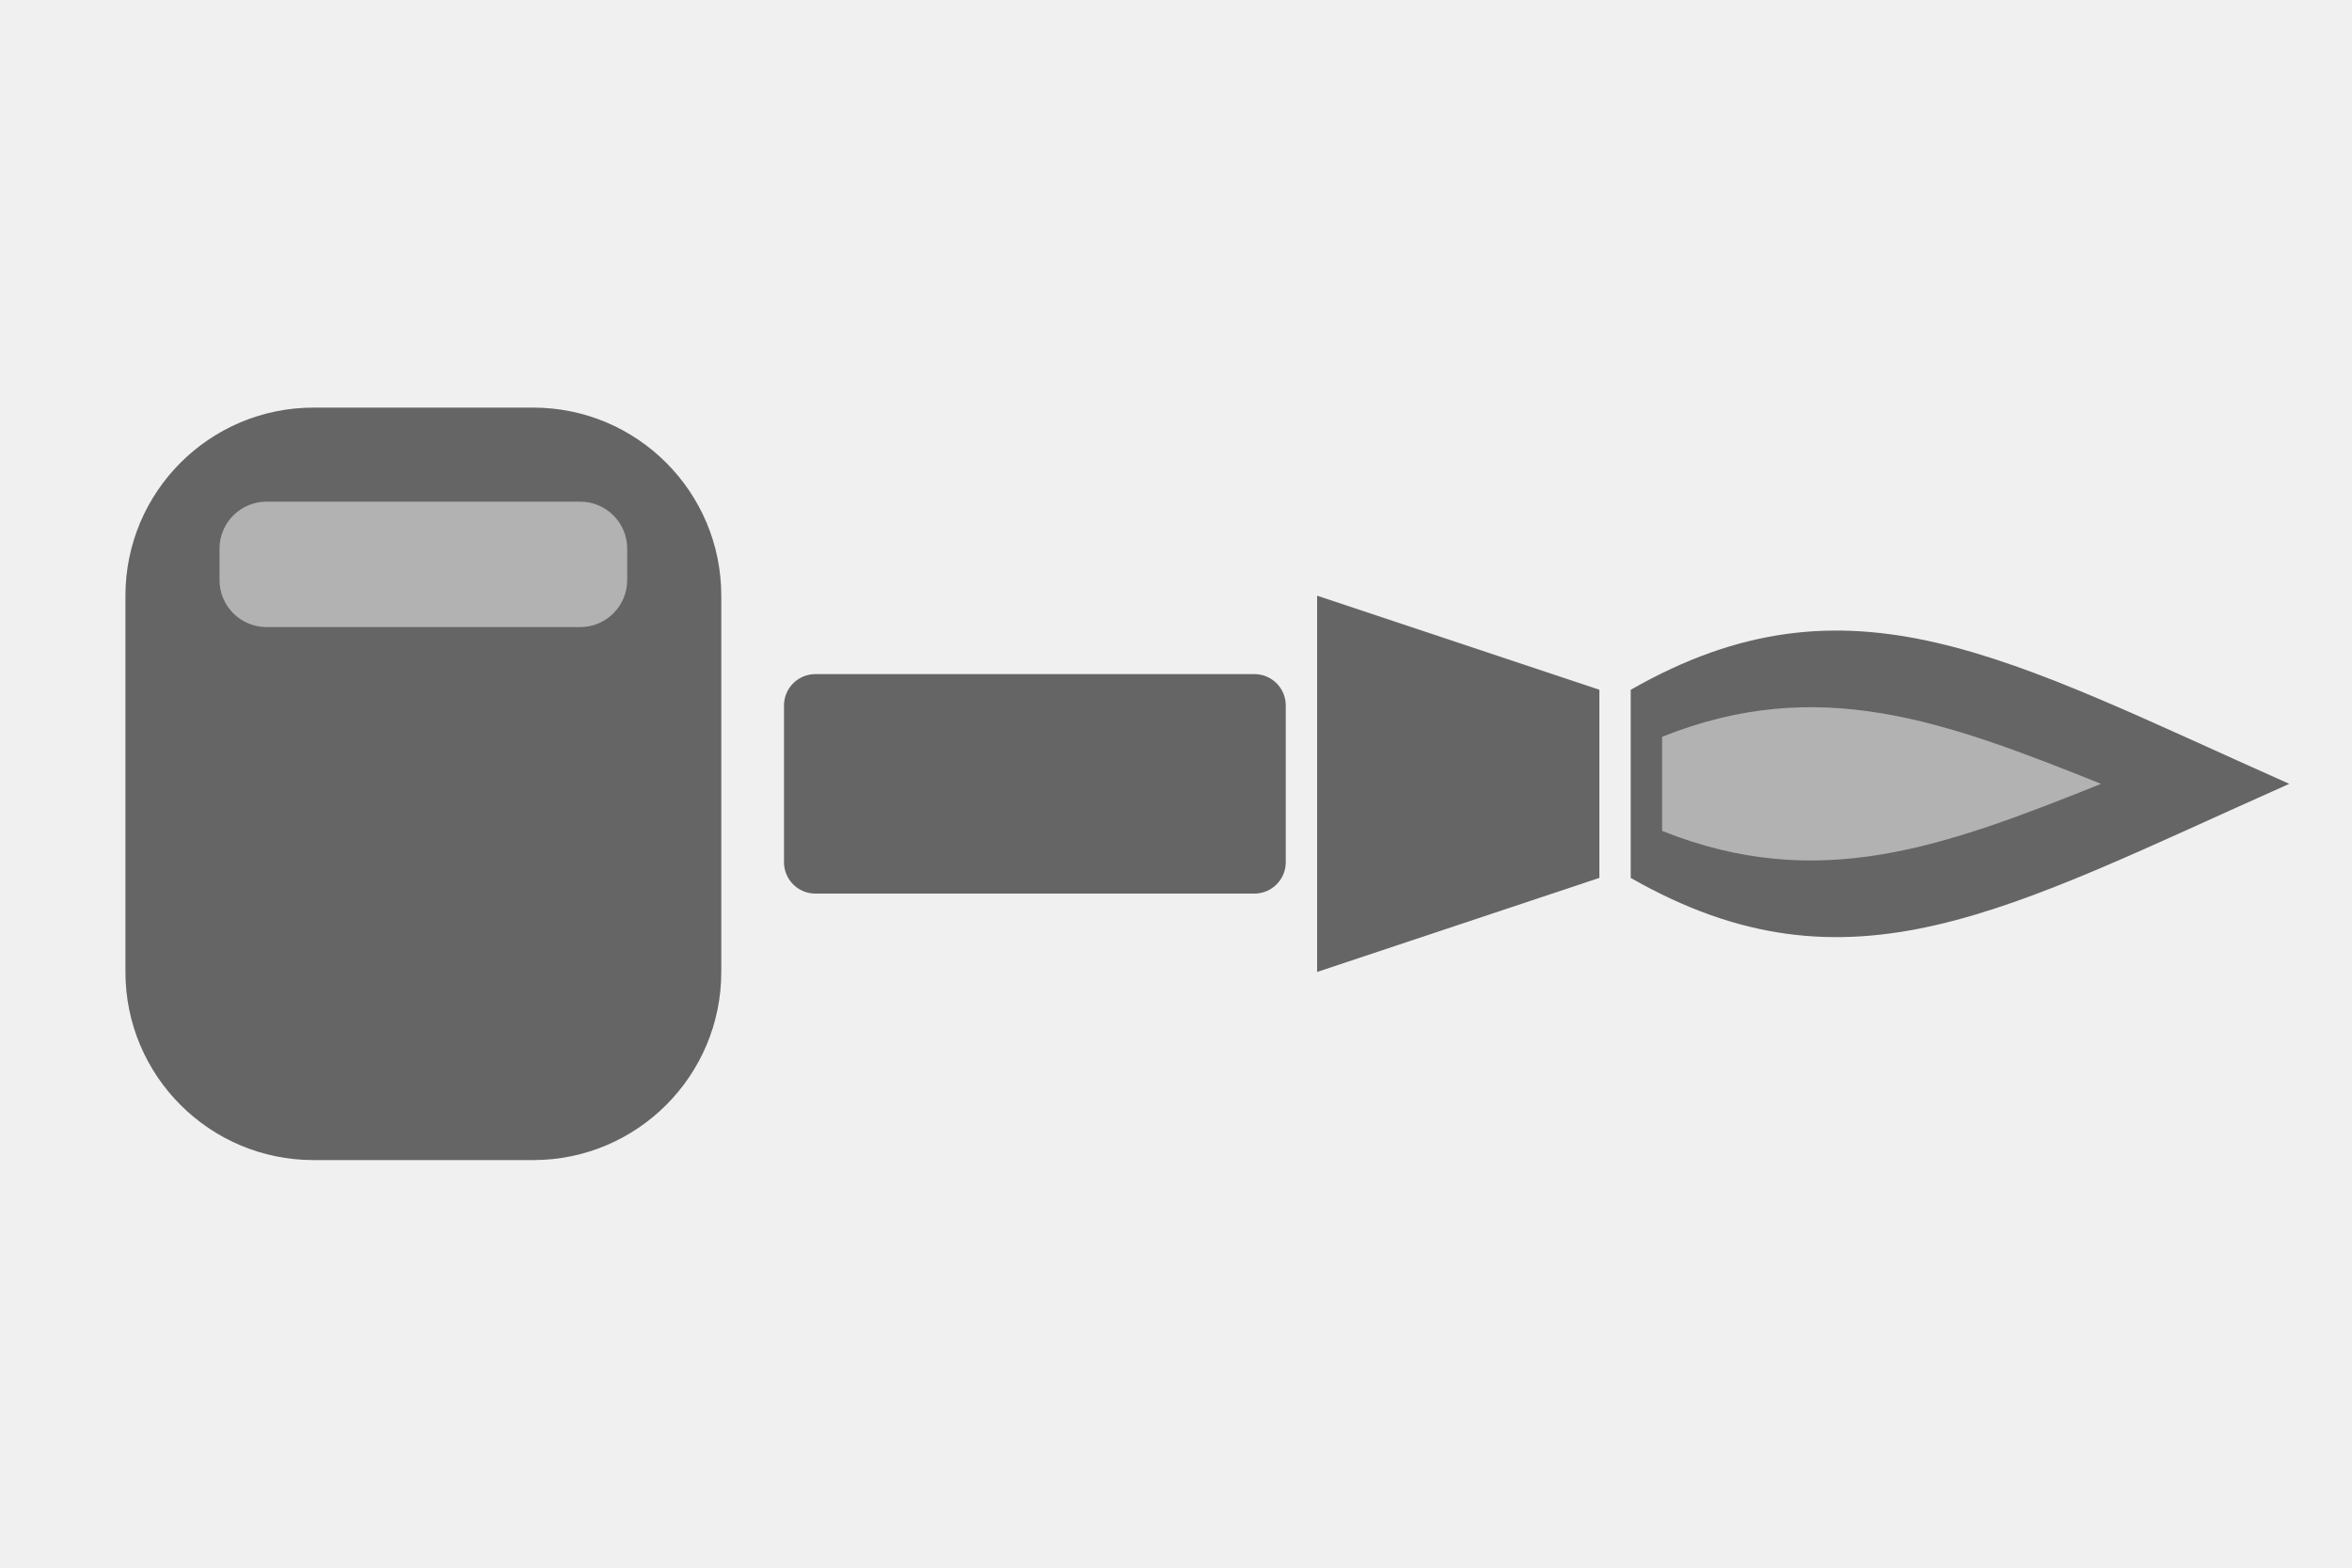
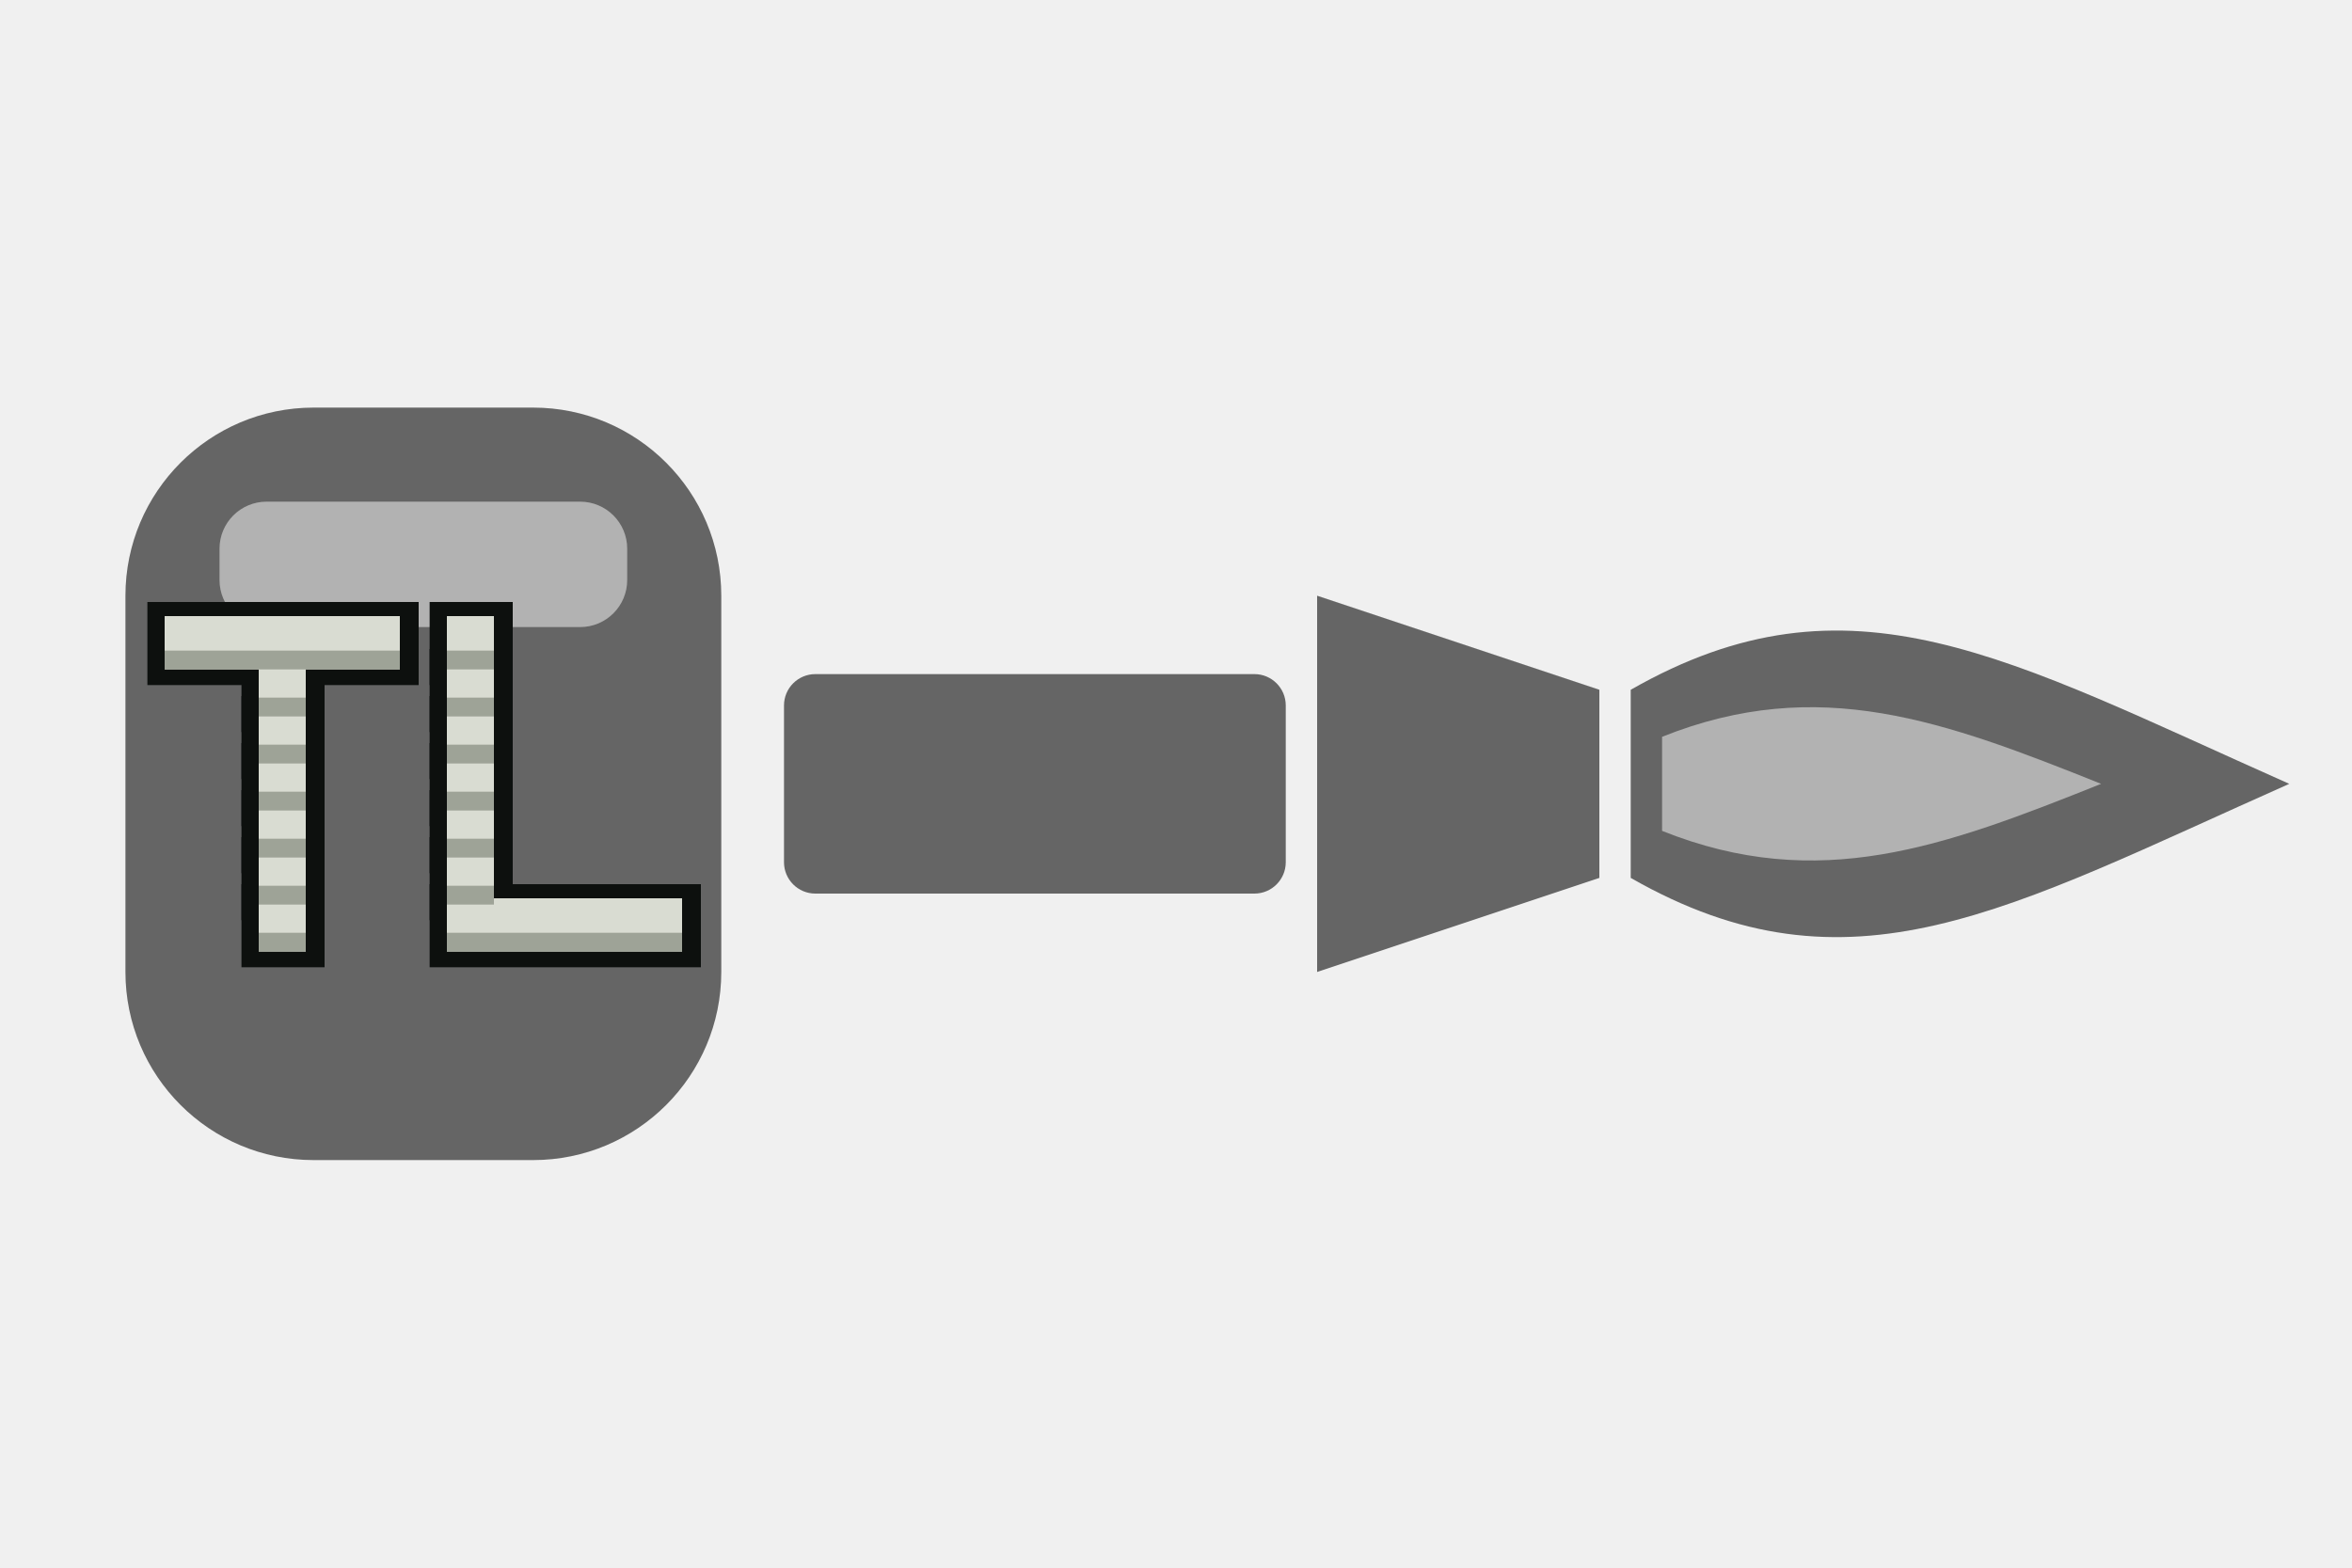
<svg xmlns="http://www.w3.org/2000/svg" viewBox="0 0 150 100">
  <rect x="8" y="26" width="38" height="48" rx="12" fill="#000000" fill-opacity="0.58" />
  <rect x="14" y="32" width="26" height="8" rx="3" fill="#ffffff" fill-opacity="0.5" />
  <rect x="50" y="43" width="32" height="14" rx="2" fill="#000000" fill-opacity="0.58" />
  <polygon points="84,38 102,44 102,56 84,62" fill="#000000" fill-opacity="0.58" />
  <path d="M 104 44 C 118 36 128 42 146 50 C 128 58 118 64 104 56 Z" fill="#000000" fill-opacity="0.58" />
  <path d="M 106 47 C 116 43 124 46 134 50 C 124 54 116 57 106 53 Z" fill="#ffffff" fill-opacity="0.5" />
+   <rect x="9.4" y="38.4" width="17.3" height="5.3" fill="#0d100e" />
+   <rect x="15.4" y="41.4" width="5.3" height="5.3" fill="#0d100e" />
+   <rect x="15.4" y="44.4" width="5.3" height="5.3" fill="#0d100e" />
+   <rect x="15.4" y="47.4" width="5.3" height="5.3" fill="#0d100e" />
+   <rect x="15.4" y="50.4" width="5.3" height="5.3" fill="#0d100e" />
+   <rect x="15.4" y="53.4" width="5.3" height="5.3" fill="#0d100e" />
+   <rect x="15.4" y="56.4" width="5.3" height="5.3" fill="#0d100e" />
+   <rect x="27.4" y="38.4" width="5.3" height="5.3" fill="#0d100e" />
+   <rect x="27.4" y="41.4" width="5.3" height="5.3" fill="#0d100e" />
+   <rect x="27.4" y="44.4" width="5.3" height="5.3" fill="#0d100e" />
+   <rect x="27.4" y="47.4" width="5.3" height="5.3" fill="#0d100e" />
+   <rect x="27.4" y="50.4" width="5.3" height="5.3" fill="#0d100e" />
+   <rect x="27.4" y="53.4" width="5.3" height="5.3" fill="#0d100e" />
+   <rect x="27.4" y="56.4" width="17.3" height="5.3" fill="#0d100e" />
+   <rect x="10.5" y="39.3" width="15" height="3.4" fill="#d9dcd2" />
+   <rect x="16.5" y="42.3" width="3" height="3.4" fill="#d9dcd2" />
+   <rect x="16.5" y="45.3" width="3" height="3.4" fill="#d9dcd2" />
+   <rect x="16.5" y="48.3" width="3" height="3.4" fill="#d9dcd2" />
+   <rect x="16.5" y="51.3" width="3" height="3.4" fill="#d9dcd2" />
+   <rect x="16.5" y="54.3" width="3" height="3.4" fill="#d9dcd2" />
+   <rect x="16.5" y="57.3" width="3" height="3.4" fill="#d9dcd2" />
+   <rect x="28.5" y="39.3" width="3" height="3.4" fill="#d9dcd2" />
+   <rect x="28.5" y="42.3" width="3" height="3.4" fill="#d9dcd2" />
+   <rect x="28.5" y="45.3" width="3" height="3.4" fill="#d9dcd2" />
+   <rect x="28.5" y="48.3" width="3" height="3.4" fill="#d9dcd2" />
+   <rect x="28.5" y="51.3" width="3" height="3.4" fill="#d9dcd2" />
+   <rect x="28.5" y="54.3" width="3" height="3.4" fill="#d9dcd2" />
+   <rect x="28.5" y="57.3" width="15" height="3.4" fill="#d9dcd2" />
+   <rect x="10.5" y="41.5" width="15" height="1.2" fill="#9ea397" />
+   <rect x="16.5" y="44.5" width="3" height="1.2" fill="#9ea397" />
+   <rect x="16.5" y="47.5" width="3" height="1.2" fill="#9ea397" />
+   <rect x="16.5" y="50.5" width="3" height="1.2" fill="#9ea397" />
+   <rect x="16.5" y="53.5" width="3" height="1.2" fill="#9ea397" />
+   <rect x="16.5" y="56.5" width="3" height="1.2" fill="#9ea397" />
+   <rect x="16.5" y="59.5" width="3" height="1.2" fill="#9ea397" />
+   <rect x="28.5" y="41.5" width="3" height="1.2" fill="#9ea397" />
+   <rect x="28.5" y="44.5" width="3" height="1.2" fill="#9ea397" />
+   <rect x="28.5" y="47.5" width="3" height="1.2" fill="#9ea397" />
+   <rect x="28.5" y="50.5" width="3" height="1.2" fill="#9ea397" />
+   <rect x="28.5" y="53.5" width="3" height="1.2" fill="#9ea397" />
+   <rect x="28.5" y="56.5" width="3" height="1.2" fill="#9ea397" />
+   <rect x="28.5" y="59.5" width="15" height="1.2" fill="#9ea397" />
</svg>
